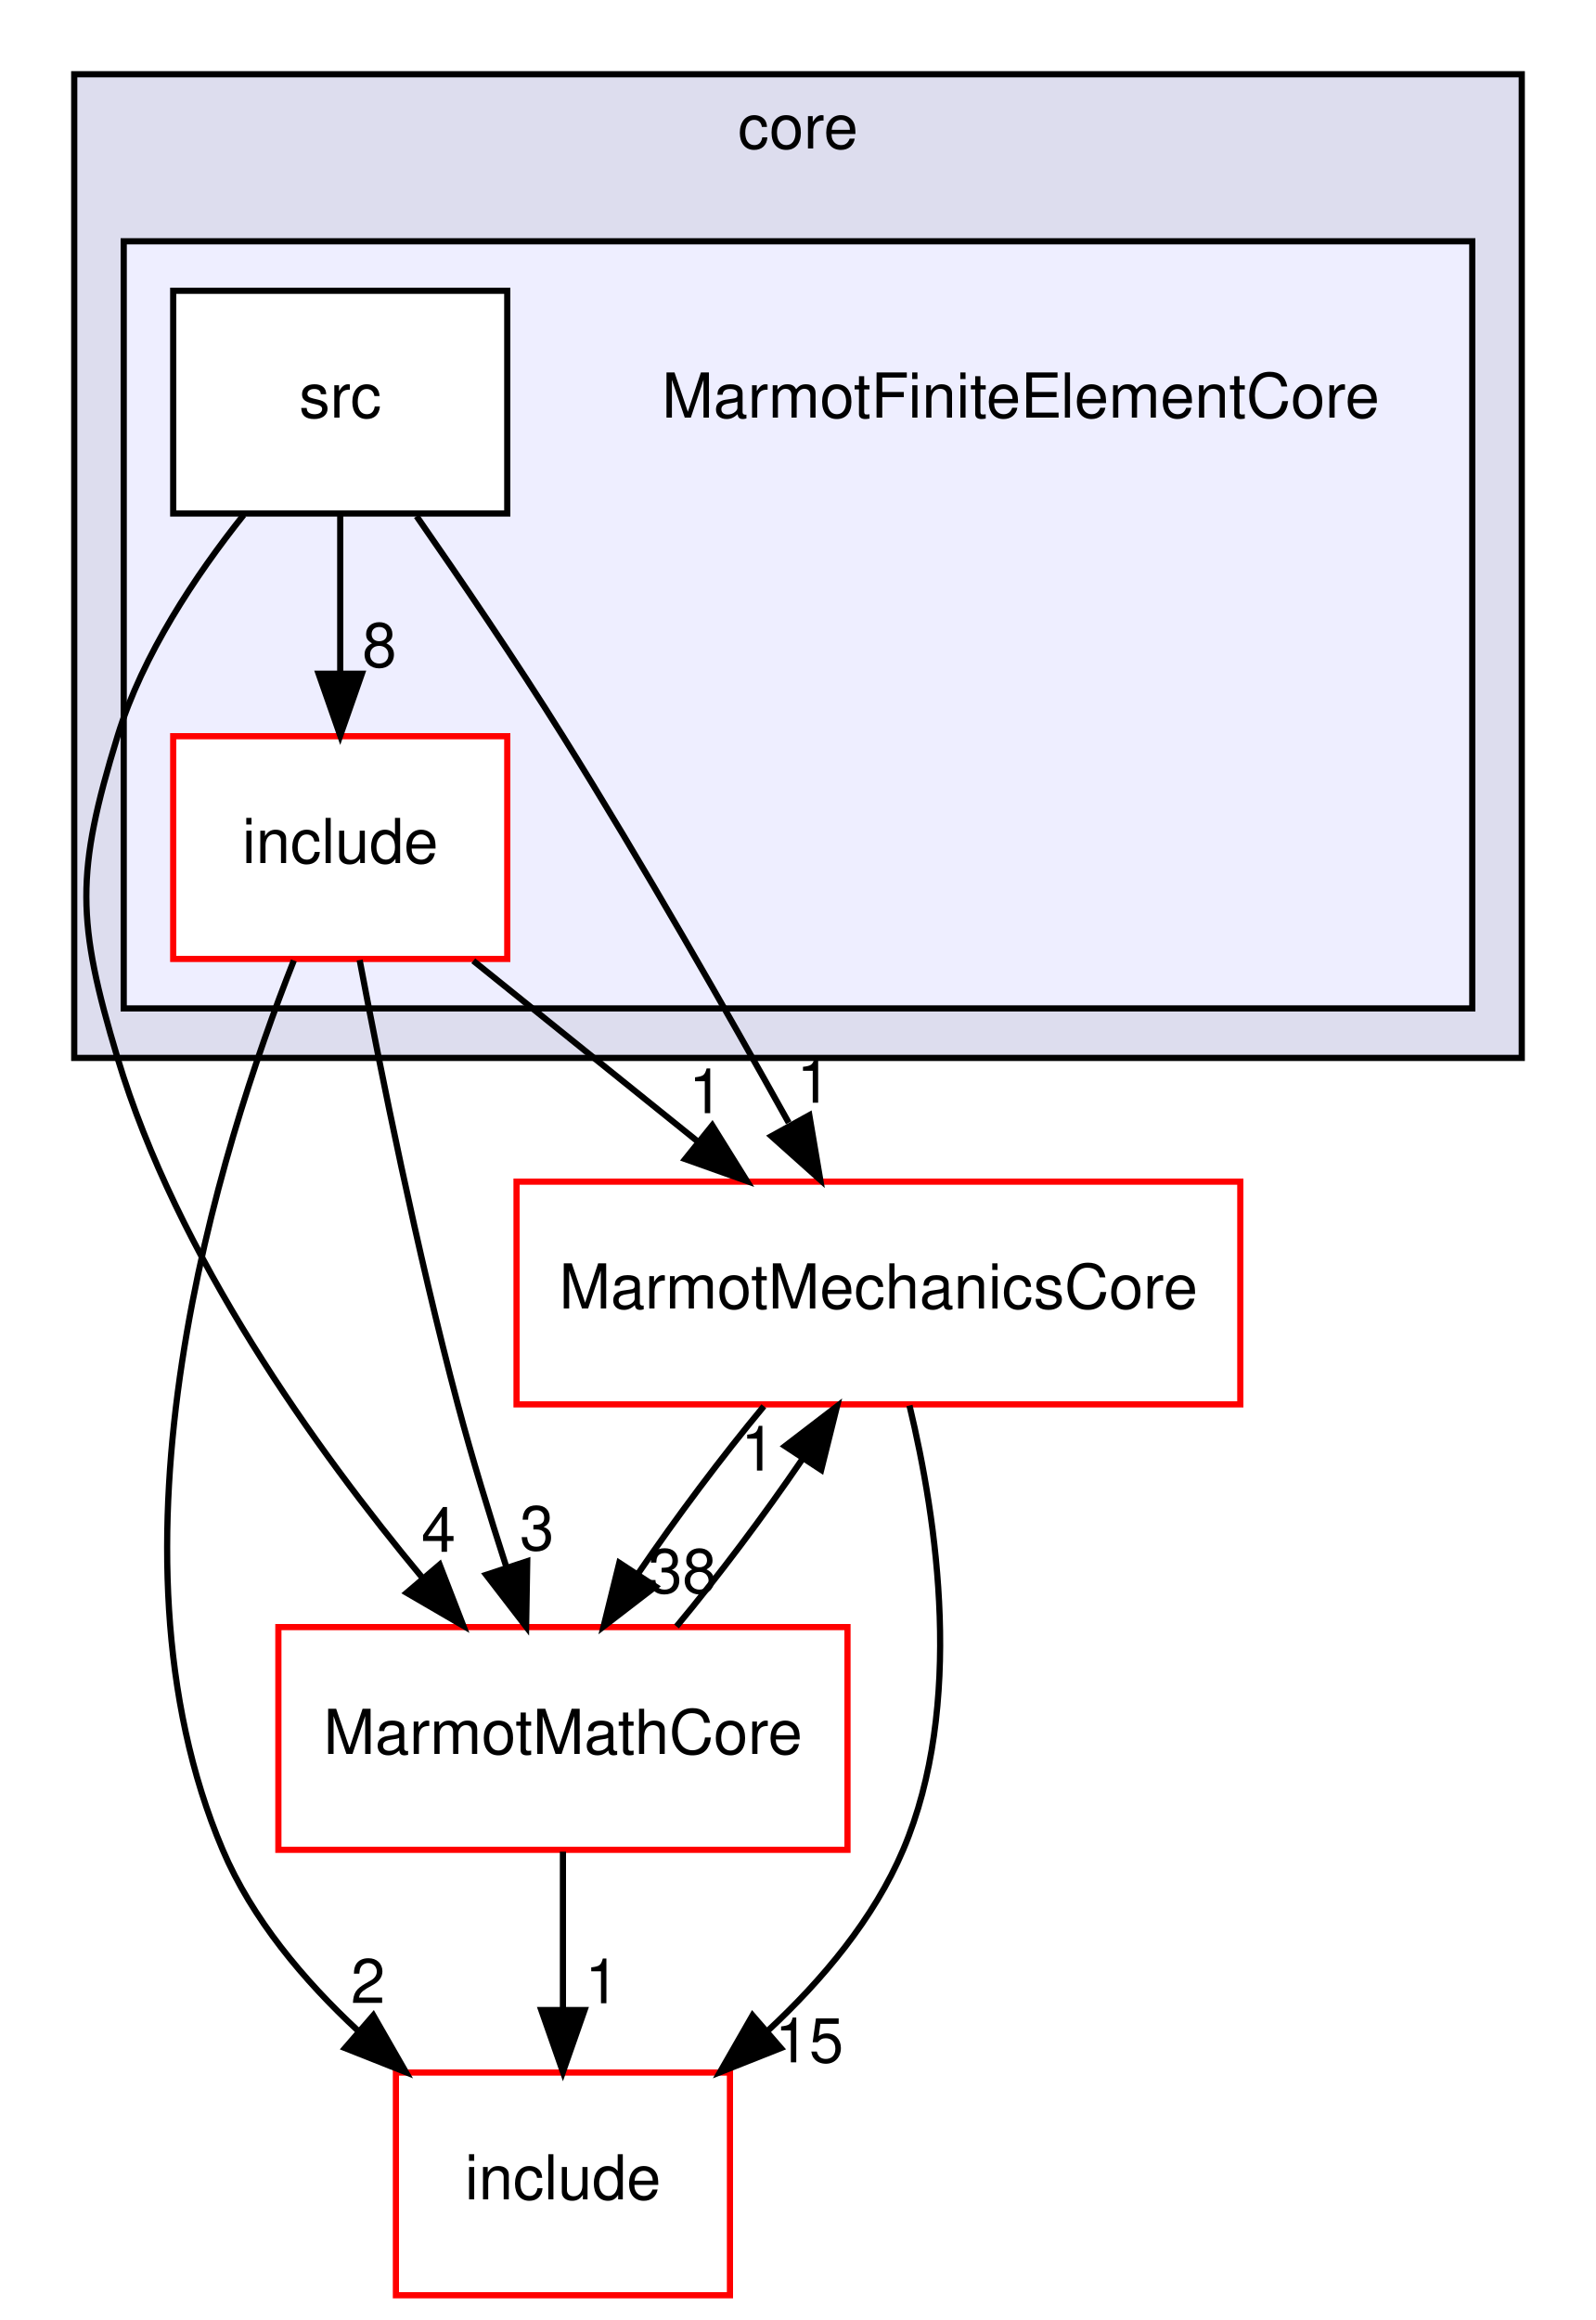
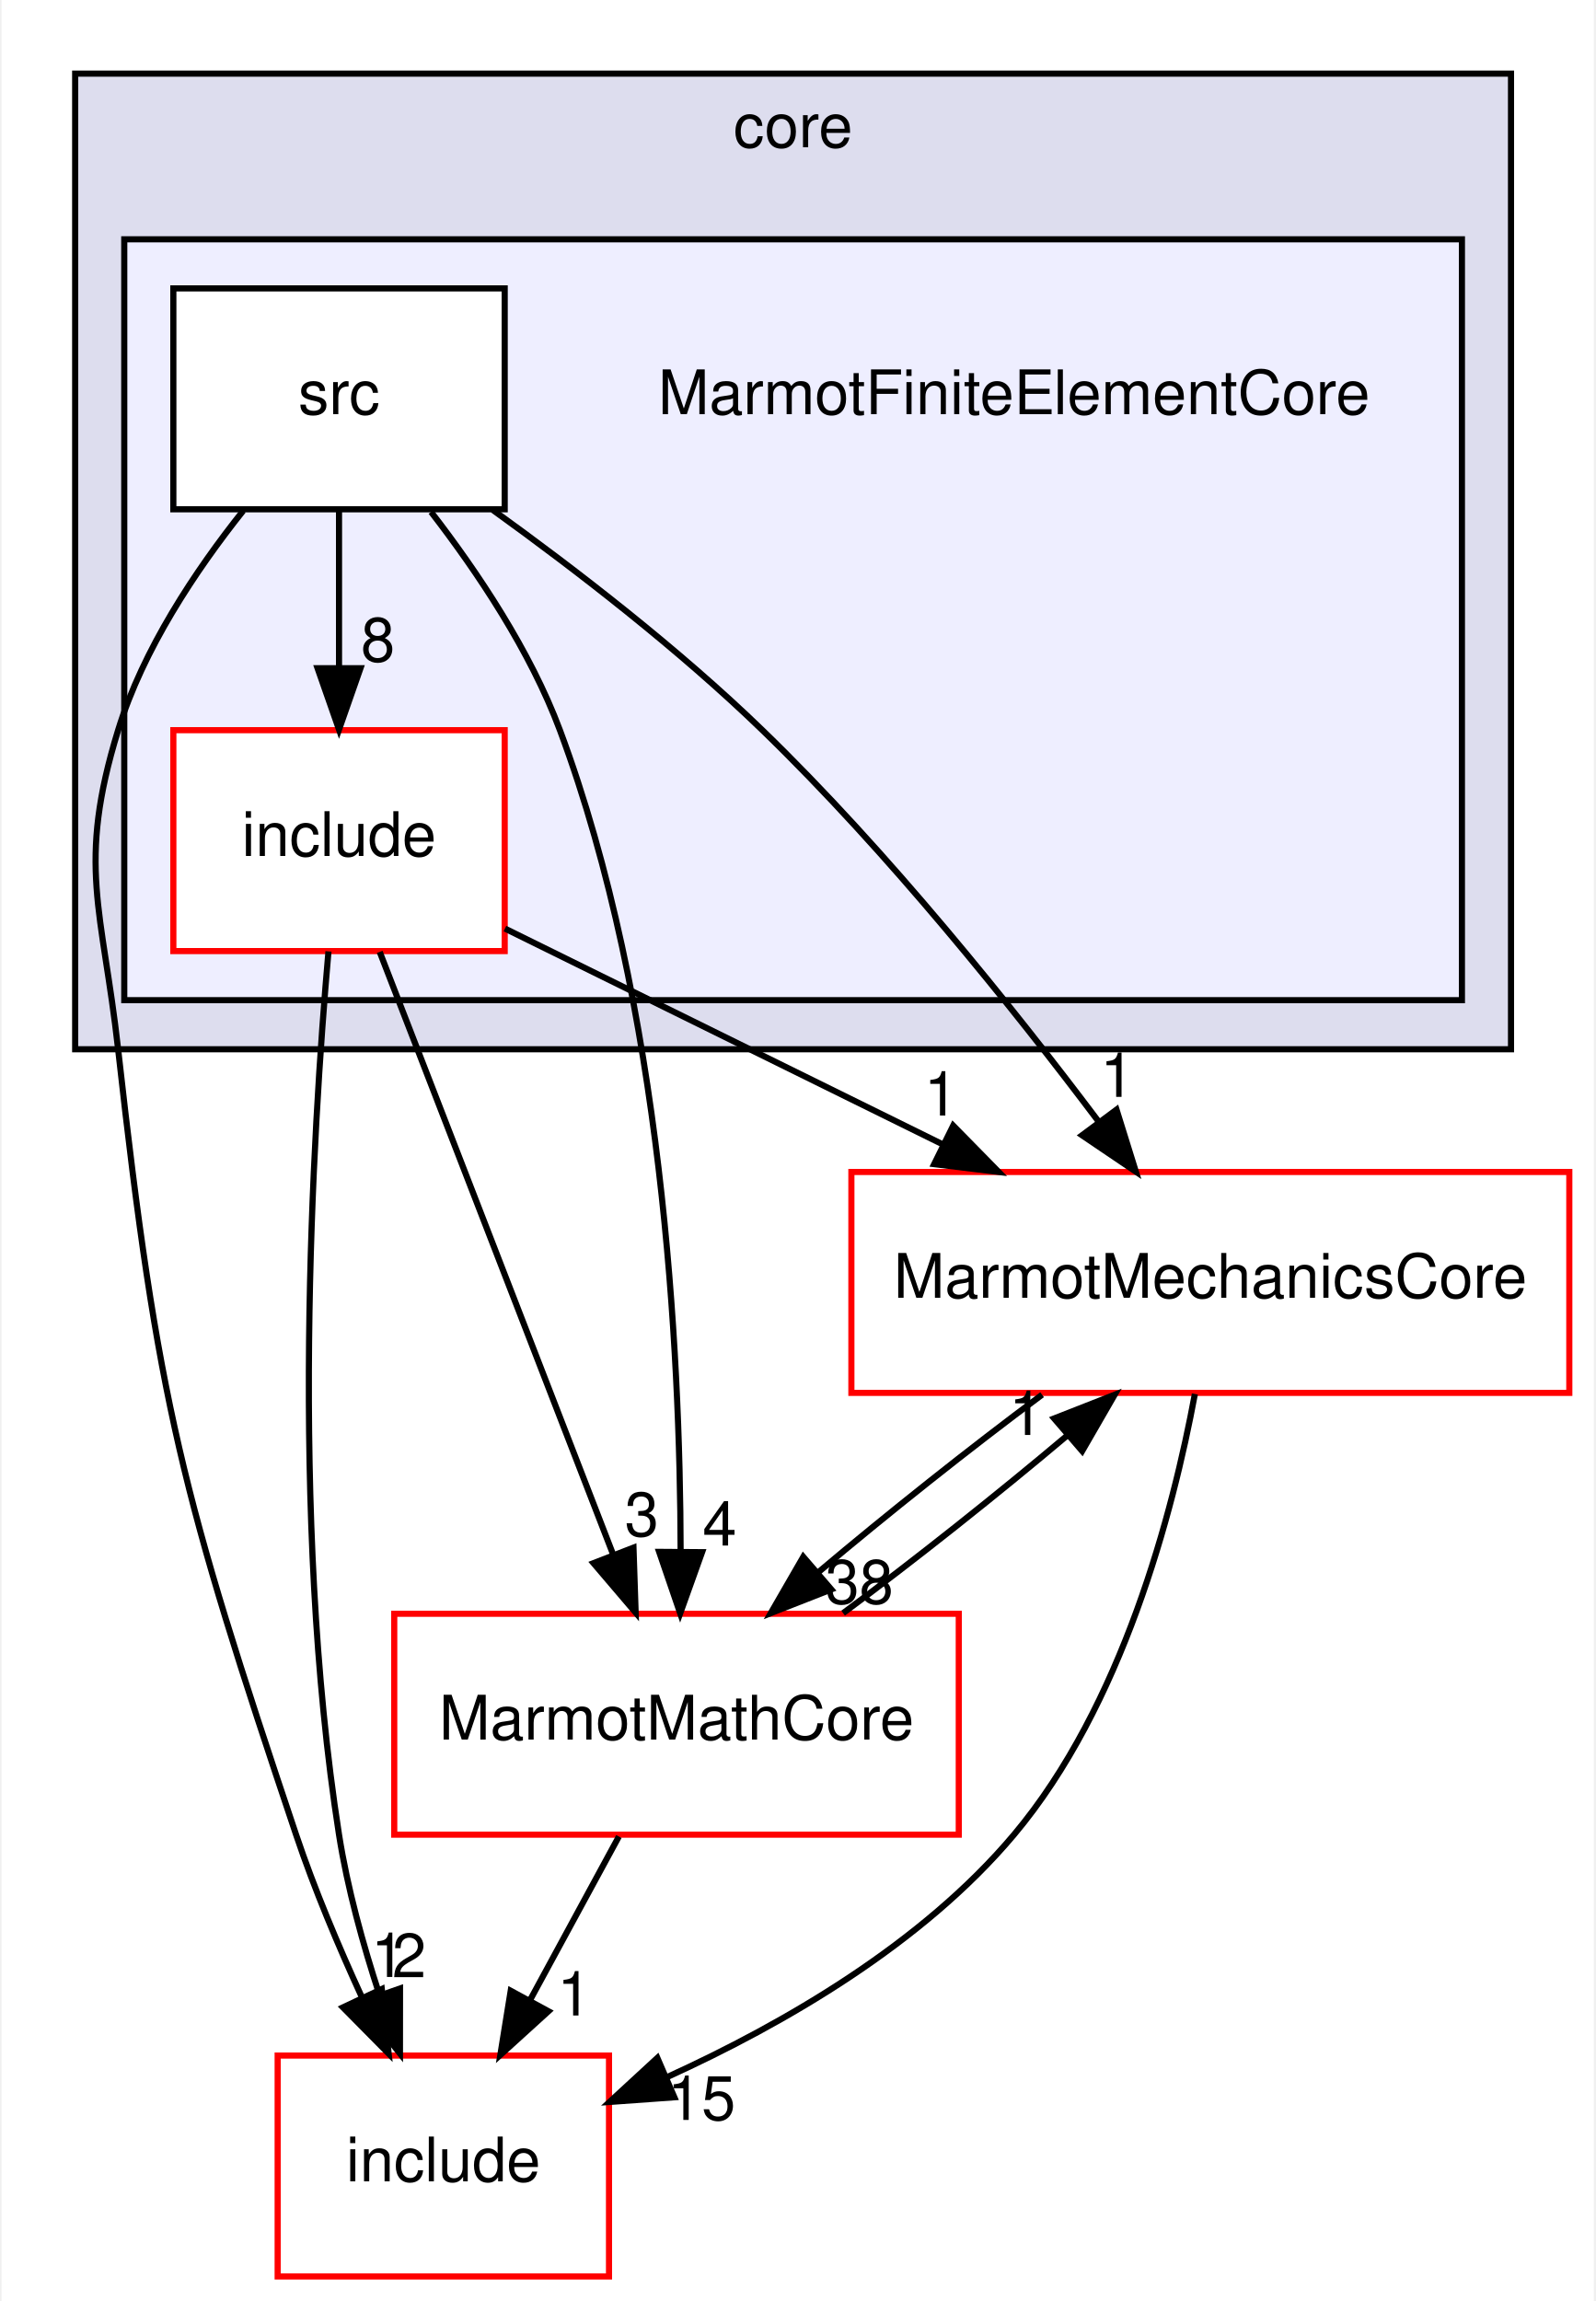
- <svg xmlns="http://www.w3.org/2000/svg" xmlns:xlink="http://www.w3.org/1999/xlink" width="258pt" height="375pt" viewBox="0.00 0.00 258.00 375.00">
+ <svg xmlns="http://www.w3.org/2000/svg" xmlns:xlink="http://www.w3.org/1999/xlink" width="260pt" height="375pt" viewBox="0.00 0.00 259.50 375.00">
  <g id="graph0" class="graph" transform="scale(1 1) rotate(0) translate(4 371)">
-     <polygon fill="white" stroke="transparent" points="-4,4 -4,-371 254,-371 254,4 -4,4" />
+     <polygon fill="white" stroke="transparent" points="-4,4 -4,-371 255.5,-371 255.5,4 -4,4" />
    <g id="clust1" class="cluster">
      <g id="a_clust1">
        <a xlink:href="dir_6d4da112a1331882b0b6514a341190a0.html" target="_top" xlink:title="core">
          <polygon fill="#ddddee" stroke="black" points="8,-200 8,-359 242,-359 242,-200 8,-200" />
          <text text-anchor="middle" x="125" y="-347" font-family="Helvetica,sans-Serif" font-size="10.00">core</text>
        </a>
      </g>
    </g>
    <g id="clust2" class="cluster">
      <g id="a_clust2">
        <a xlink:href="dir_a6282ced73efdb7b36cfc8bdf7a60b20.html" target="_top">
          <polygon fill="#eeeeff" stroke="black" points="16,-208 16,-332 234,-332 234,-208 16,-208" />
        </a>
      </g>
    </g>
    <g id="node1" class="node">
      <text text-anchor="middle" x="161" y="-303.5" font-family="Helvetica,sans-Serif" font-size="10.00">MarmotFiniteElementCore</text>
    </g>
    <g id="node2" class="node">
      <g id="a_node2">
        <a xlink:href="dir_7a1ab5031ed028ea4c059c711d14cf0d.html" target="_top" xlink:title="include">
          <polygon fill="white" stroke="red" points="78,-252 24,-252 24,-216 78,-216 78,-252" />
          <text text-anchor="middle" x="51" y="-231.5" font-family="Helvetica,sans-Serif" font-size="10.00">include</text>
        </a>
      </g>
    </g>
    <g id="node4" class="node">
      <g id="a_node4">
        <a xlink:href="dir_9969c29766c3ca5ea49aac3cac97384d.html" target="_top" xlink:title="MarmotMechanicsCore">
-           <polygon fill="white" stroke="red" points="196.5,-180 79.5,-180 79.5,-144 196.5,-144 196.5,-180" />
-           <text text-anchor="middle" x="138" y="-159.5" font-family="Helvetica,sans-Serif" font-size="10.00">MarmotMechanicsCore</text>
+           <polygon fill="white" stroke="red" points="251.5,-180 134.5,-180 134.5,-144 251.5,-144 251.5,-180" />
+           <text text-anchor="middle" x="193" y="-159.5" font-family="Helvetica,sans-Serif" font-size="10.00">MarmotMechanicsCore</text>
        </a>
      </g>
    </g>
    <g id="edge1" class="edge">
-       <path fill="none" stroke="black" d="M72.51,-215.7C83.46,-206.88 96.95,-196.03 108.82,-186.47" />
-       <polygon fill="black" stroke="black" points="111.14,-189.1 116.74,-180.1 106.76,-183.65 111.14,-189.1" />
+       <path fill="none" stroke="black" d="M78.04,-219.67C98.22,-209.72 126.2,-195.93 149.51,-184.44" />
+       <polygon fill="black" stroke="black" points="151.09,-187.56 158.51,-180 147.99,-181.28 151.09,-187.56" />
      <g id="a_edge1-headlabel">
        <a xlink:href="dir_000007_000012.html" target="_top" xlink:title="1">
-           <text text-anchor="middle" x="110.12" y="-191.07" font-family="Helvetica,sans-Serif" font-size="10.00">1</text>
+           <text text-anchor="middle" x="149.12" y="-189.2" font-family="Helvetica,sans-Serif" font-size="10.00">1</text>
        </a>
      </g>
    </g>
    <g id="node5" class="node">
      <g id="a_node5">
        <a xlink:href="dir_d44c64559bbebec7f509842c48db8b23.html" target="_top" xlink:title="include">
-           <polygon fill="white" stroke="red" points="114,-36 60,-36 60,0 114,0 114,-36" />
-           <text text-anchor="middle" x="87" y="-15.5" font-family="Helvetica,sans-Serif" font-size="10.00">include</text>
+           <polygon fill="white" stroke="red" points="95,-36 41,-36 41,0 95,0 95,-36" />
+           <text text-anchor="middle" x="68" y="-15.5" font-family="Helvetica,sans-Serif" font-size="10.00">include</text>
        </a>
      </g>
    </g>
    <g id="edge2" class="edge">
-       <path fill="none" stroke="black" d="M43.5,-215.75C31.46,-185.38 11.19,-120.95 32,-72 36.73,-60.86 45.08,-50.93 53.87,-42.76" />
-       <polygon fill="black" stroke="black" points="56.35,-45.24 61.62,-36.05 51.77,-39.95 56.35,-45.24" />
+       <path fill="none" stroke="black" d="M49.28,-215.95C46.68,-186.41 42.88,-123.92 51,-72 52.36,-63.31 54.9,-54.1 57.61,-45.84" />
+       <polygon fill="black" stroke="black" points="60.94,-46.93 60.93,-36.33 54.33,-44.62 60.94,-46.93" />
      <g id="a_edge2-headlabel">
        <a xlink:href="dir_000007_000002.html" target="_top" xlink:title="2">
-           <text text-anchor="middle" x="55.49" y="-47.24" font-family="Helvetica,sans-Serif" font-size="10.00">2</text>
+           <text text-anchor="middle" x="62.43" y="-48.76" font-family="Helvetica,sans-Serif" font-size="10.00">2</text>
        </a>
      </g>
    </g>
    <g id="node6" class="node">
      <g id="a_node6">
        <a xlink:href="dir_39413a3592d49ba1372e049fbfe3e31f.html" target="_top" xlink:title="MarmotMathCore">
-           <polygon fill="white" stroke="red" points="133,-108 41,-108 41,-72 133,-72 133,-108" />
-           <text text-anchor="middle" x="87" y="-87.5" font-family="Helvetica,sans-Serif" font-size="10.00">MarmotMathCore</text>
+           <polygon fill="white" stroke="red" points="152,-108 60,-108 60,-72 152,-72 152,-108" />
+           <text text-anchor="middle" x="106" y="-87.5" font-family="Helvetica,sans-Serif" font-size="10.00">MarmotMathCore</text>
        </a>
      </g>
    </g>
    <g id="edge3" class="edge">
-       <path fill="none" stroke="black" d="M54.14,-215.82C57.55,-197.8 63.41,-168.73 70,-144 72.3,-135.37 75.15,-126.06 77.86,-117.69" />
-       <polygon fill="black" stroke="black" points="81.23,-118.65 81.05,-108.06 74.59,-116.45 81.23,-118.65" />
+       <path fill="none" stroke="black" d="M57.63,-215.87C67.09,-191.46 84.53,-146.43 95.68,-117.64" />
+       <polygon fill="black" stroke="black" points="98.99,-118.78 99.34,-108.19 92.47,-116.25 98.99,-118.78" />
      <g id="a_edge3-headlabel">
        <a xlink:href="dir_000007_000010.html" target="_top" xlink:title="3">
-           <text text-anchor="middle" x="82.8" y="-120.45" font-family="Helvetica,sans-Serif" font-size="10.00">3</text>
+           <text text-anchor="middle" x="100.34" y="-120.66" font-family="Helvetica,sans-Serif" font-size="10.00">3</text>
        </a>
      </g>
    </g>
    <g id="node3" class="node">
      <g id="a_node3">
        <a xlink:href="dir_b03b27ba81a49fd6f9c9588f67883179.html" target="_top" xlink:title="src">
          <polygon fill="white" stroke="black" points="78,-324 24,-324 24,-288 78,-288 78,-324" />
          <text text-anchor="middle" x="51" y="-303.5" font-family="Helvetica,sans-Serif" font-size="10.00">src</text>
        </a>
      </g>
    </g>
    <g id="edge6" class="edge">
      <path fill="none" stroke="black" d="M51,-287.7C51,-279.98 51,-270.71 51,-262.11" />
      <polygon fill="black" stroke="black" points="54.5,-262.1 51,-252.1 47.5,-262.1 54.5,-262.1" />
      <g id="a_edge6-headlabel">
        <a xlink:href="dir_000009_000007.html" target="_top" xlink:title="8">
          <text text-anchor="middle" x="57.34" y="-263.2" font-family="Helvetica,sans-Serif" font-size="10.00">8</text>
        </a>
      </g>
    </g>
    <g id="edge7" class="edge">
-       <path fill="none" stroke="black" d="M63.34,-287.56C70.46,-277.32 79.46,-264.07 87,-252 99.9,-231.36 113.56,-207.39 123.5,-189.52" />
-       <polygon fill="black" stroke="black" points="126.83,-190.74 128.6,-180.29 120.7,-187.35 126.83,-190.74" />
+       <path fill="none" stroke="black" d="M76.06,-287.89C89.67,-278.08 106.44,-265.14 120,-252 140.45,-232.2 160.74,-206.88 174.72,-188.31" />
+       <polygon fill="black" stroke="black" points="177.71,-190.16 180.86,-180.05 172.09,-185.98 177.71,-190.16" />
      <g id="a_edge7-headlabel">
        <a xlink:href="dir_000009_000012.html" target="_top" xlink:title="1">
-           <text text-anchor="middle" x="127.57" y="-192.76" font-family="Helvetica,sans-Serif" font-size="10.00">1</text>
+           <text text-anchor="middle" x="177.84" y="-192.24" font-family="Helvetica,sans-Serif" font-size="10.00">1</text>
        </a>
      </g>
    </g>
    <g id="edge8" class="edge">
-       <path fill="none" stroke="black" d="M35.39,-287.77C27.63,-278.03 19.05,-265.18 15,-252 8.21,-229.91 8.35,-222.13 15,-200 24.62,-167.98 47.04,-136.69 64.33,-115.91" />
-       <polygon fill="black" stroke="black" points="67.07,-118.09 70.9,-108.21 61.74,-113.54 67.07,-118.09" />
+       <path fill="none" stroke="black" d="M35.39,-287.77C27.63,-278.03 19.05,-265.18 15,-252 8.21,-229.91 12.43,-222.97 15,-200 21.48,-142.03 25.43,-127.3 44,-72 46.96,-63.19 50.89,-53.87 54.71,-45.54" />
+       <polygon fill="black" stroke="black" points="57.97,-46.84 59.09,-36.31 51.64,-43.85 57.97,-46.84" />
      <g id="a_edge8-headlabel">
+         <a xlink:href="dir_000009_000002.html" target="_top" xlink:title="1">
+           <text text-anchor="middle" x="59" y="-48.81" font-family="Helvetica,sans-Serif" font-size="10.00">1</text>
+         </a>
+       </g>
+     </g>
+     <g id="edge9" class="edge">
+       <path fill="none" stroke="black" d="M66,-287.57C73.58,-277.76 82.18,-264.92 87,-252 103.7,-207.22 106.61,-151.01 106.67,-118.24" />
+       <polygon fill="black" stroke="black" points="110.17,-118.04 106.6,-108.07 103.17,-118.09 110.17,-118.04" />
+       <g id="a_edge9-headlabel">
        <a xlink:href="dir_000009_000010.html" target="_top" xlink:title="4">
-           <text text-anchor="middle" x="66.89" y="-120.17" font-family="Helvetica,sans-Serif" font-size="10.00">4</text>
+           <text text-anchor="middle" x="113.03" y="-119.12" font-family="Helvetica,sans-Serif" font-size="10.00">4</text>
        </a>
      </g>
    </g>
    <g id="edge4" class="edge">
-       <path fill="none" stroke="black" d="M143.02,-143.82C147.49,-125.3 151.92,-95.34 142,-72 137.27,-60.86 128.92,-50.93 120.13,-42.76" />
-       <polygon fill="black" stroke="black" points="122.23,-39.95 112.38,-36.05 117.65,-45.24 122.23,-39.95" />
+       <path fill="none" stroke="black" d="M190.48,-143.82C186.89,-124.47 178.64,-92.99 161,-72 146.07,-54.23 123.57,-41.19 104.44,-32.48" />
+       <polygon fill="black" stroke="black" points="105.65,-29.2 95.09,-28.44 102.88,-35.62 105.65,-29.2" />
      <g id="a_edge4-headlabel">
        <a xlink:href="dir_000012_000002.html" target="_top" xlink:title="15">
-           <text text-anchor="middle" x="126.81" y="-37.65" font-family="Helvetica,sans-Serif" font-size="10.00">15</text>
+           <text text-anchor="middle" x="110.08" y="-25.51" font-family="Helvetica,sans-Serif" font-size="10.00">15</text>
        </a>
      </g>
    </g>
    <g id="edge5" class="edge">
-       <path fill="none" stroke="black" d="M119.48,-143.7C112.71,-135.56 105.31,-125.69 99.19,-116.7" />
-       <polygon fill="black" stroke="black" points="101.97,-114.56 93.57,-108.1 96.11,-118.39 101.97,-114.56" />
+       <path fill="none" stroke="black" d="M165.58,-143.7C153.83,-134.97 140.33,-124.24 129.09,-114.75" />
+       <polygon fill="black" stroke="black" points="131.23,-111.97 121.36,-108.1 126.66,-117.28 131.23,-111.97" />
      <g id="a_edge5-headlabel">
        <a xlink:href="dir_000012_000010.html" target="_top" xlink:title="38">
-           <text text-anchor="middle" x="106.31" y="-113.51" font-family="Helvetica,sans-Serif" font-size="10.00">38</text>
-         </a>
-       </g>
-     </g>
-     <g id="edge9" class="edge">
-       <path fill="none" stroke="black" d="M105.36,-108.1C112.11,-116.21 119.52,-126.08 125.66,-135.08" />
-       <polygon fill="black" stroke="black" points="122.9,-137.25 131.31,-143.7 128.75,-133.41 122.9,-137.25" />
-       <g id="a_edge9-headlabel">
-         <a xlink:href="dir_000010_000012.html" target="_top" xlink:title="1">
-           <text text-anchor="middle" x="118.55" y="-133.3" font-family="Helvetica,sans-Serif" font-size="10.00">1</text>
+           <text text-anchor="middle" x="135.8" y="-109.66" font-family="Helvetica,sans-Serif" font-size="10.00">38</text>
        </a>
      </g>
    </g>
    <g id="edge10" class="edge">
-       <path fill="none" stroke="black" d="M87,-71.7C87,-63.98 87,-54.71 87,-46.11" />
-       <polygon fill="black" stroke="black" points="90.5,-46.1 87,-36.1 83.5,-46.1 90.5,-46.1" />
+       <path fill="none" stroke="black" d="M133.15,-108.1C144.88,-116.8 158.38,-127.52 169.65,-137.03" />
+       <polygon fill="black" stroke="black" points="167.54,-139.83 177.41,-143.7 172.11,-134.52 167.54,-139.83" />
      <g id="a_edge10-headlabel">
+         <a xlink:href="dir_000010_000012.html" target="_top" xlink:title="1">
+           <text text-anchor="middle" x="162.97" y="-137.14" font-family="Helvetica,sans-Serif" font-size="10.00">1</text>
+         </a>
+       </g>
+     </g>
+     <g id="edge11" class="edge">
+       <path fill="none" stroke="black" d="M96.61,-71.7C92.24,-63.64 86.94,-53.89 82.1,-44.98" />
+       <polygon fill="black" stroke="black" points="85.13,-43.22 77.29,-36.1 78.98,-46.56 85.13,-43.22" />
+       <g id="a_edge11-headlabel">
        <a xlink:href="dir_000010_000002.html" target="_top" xlink:title="1">
-           <text text-anchor="middle" x="93.34" y="-47.2" font-family="Helvetica,sans-Serif" font-size="10.00">1</text>
+           <text text-anchor="middle" x="89.34" y="-42.53" font-family="Helvetica,sans-Serif" font-size="10.00">1</text>
        </a>
      </g>
    </g>
  </g>
</svg>
